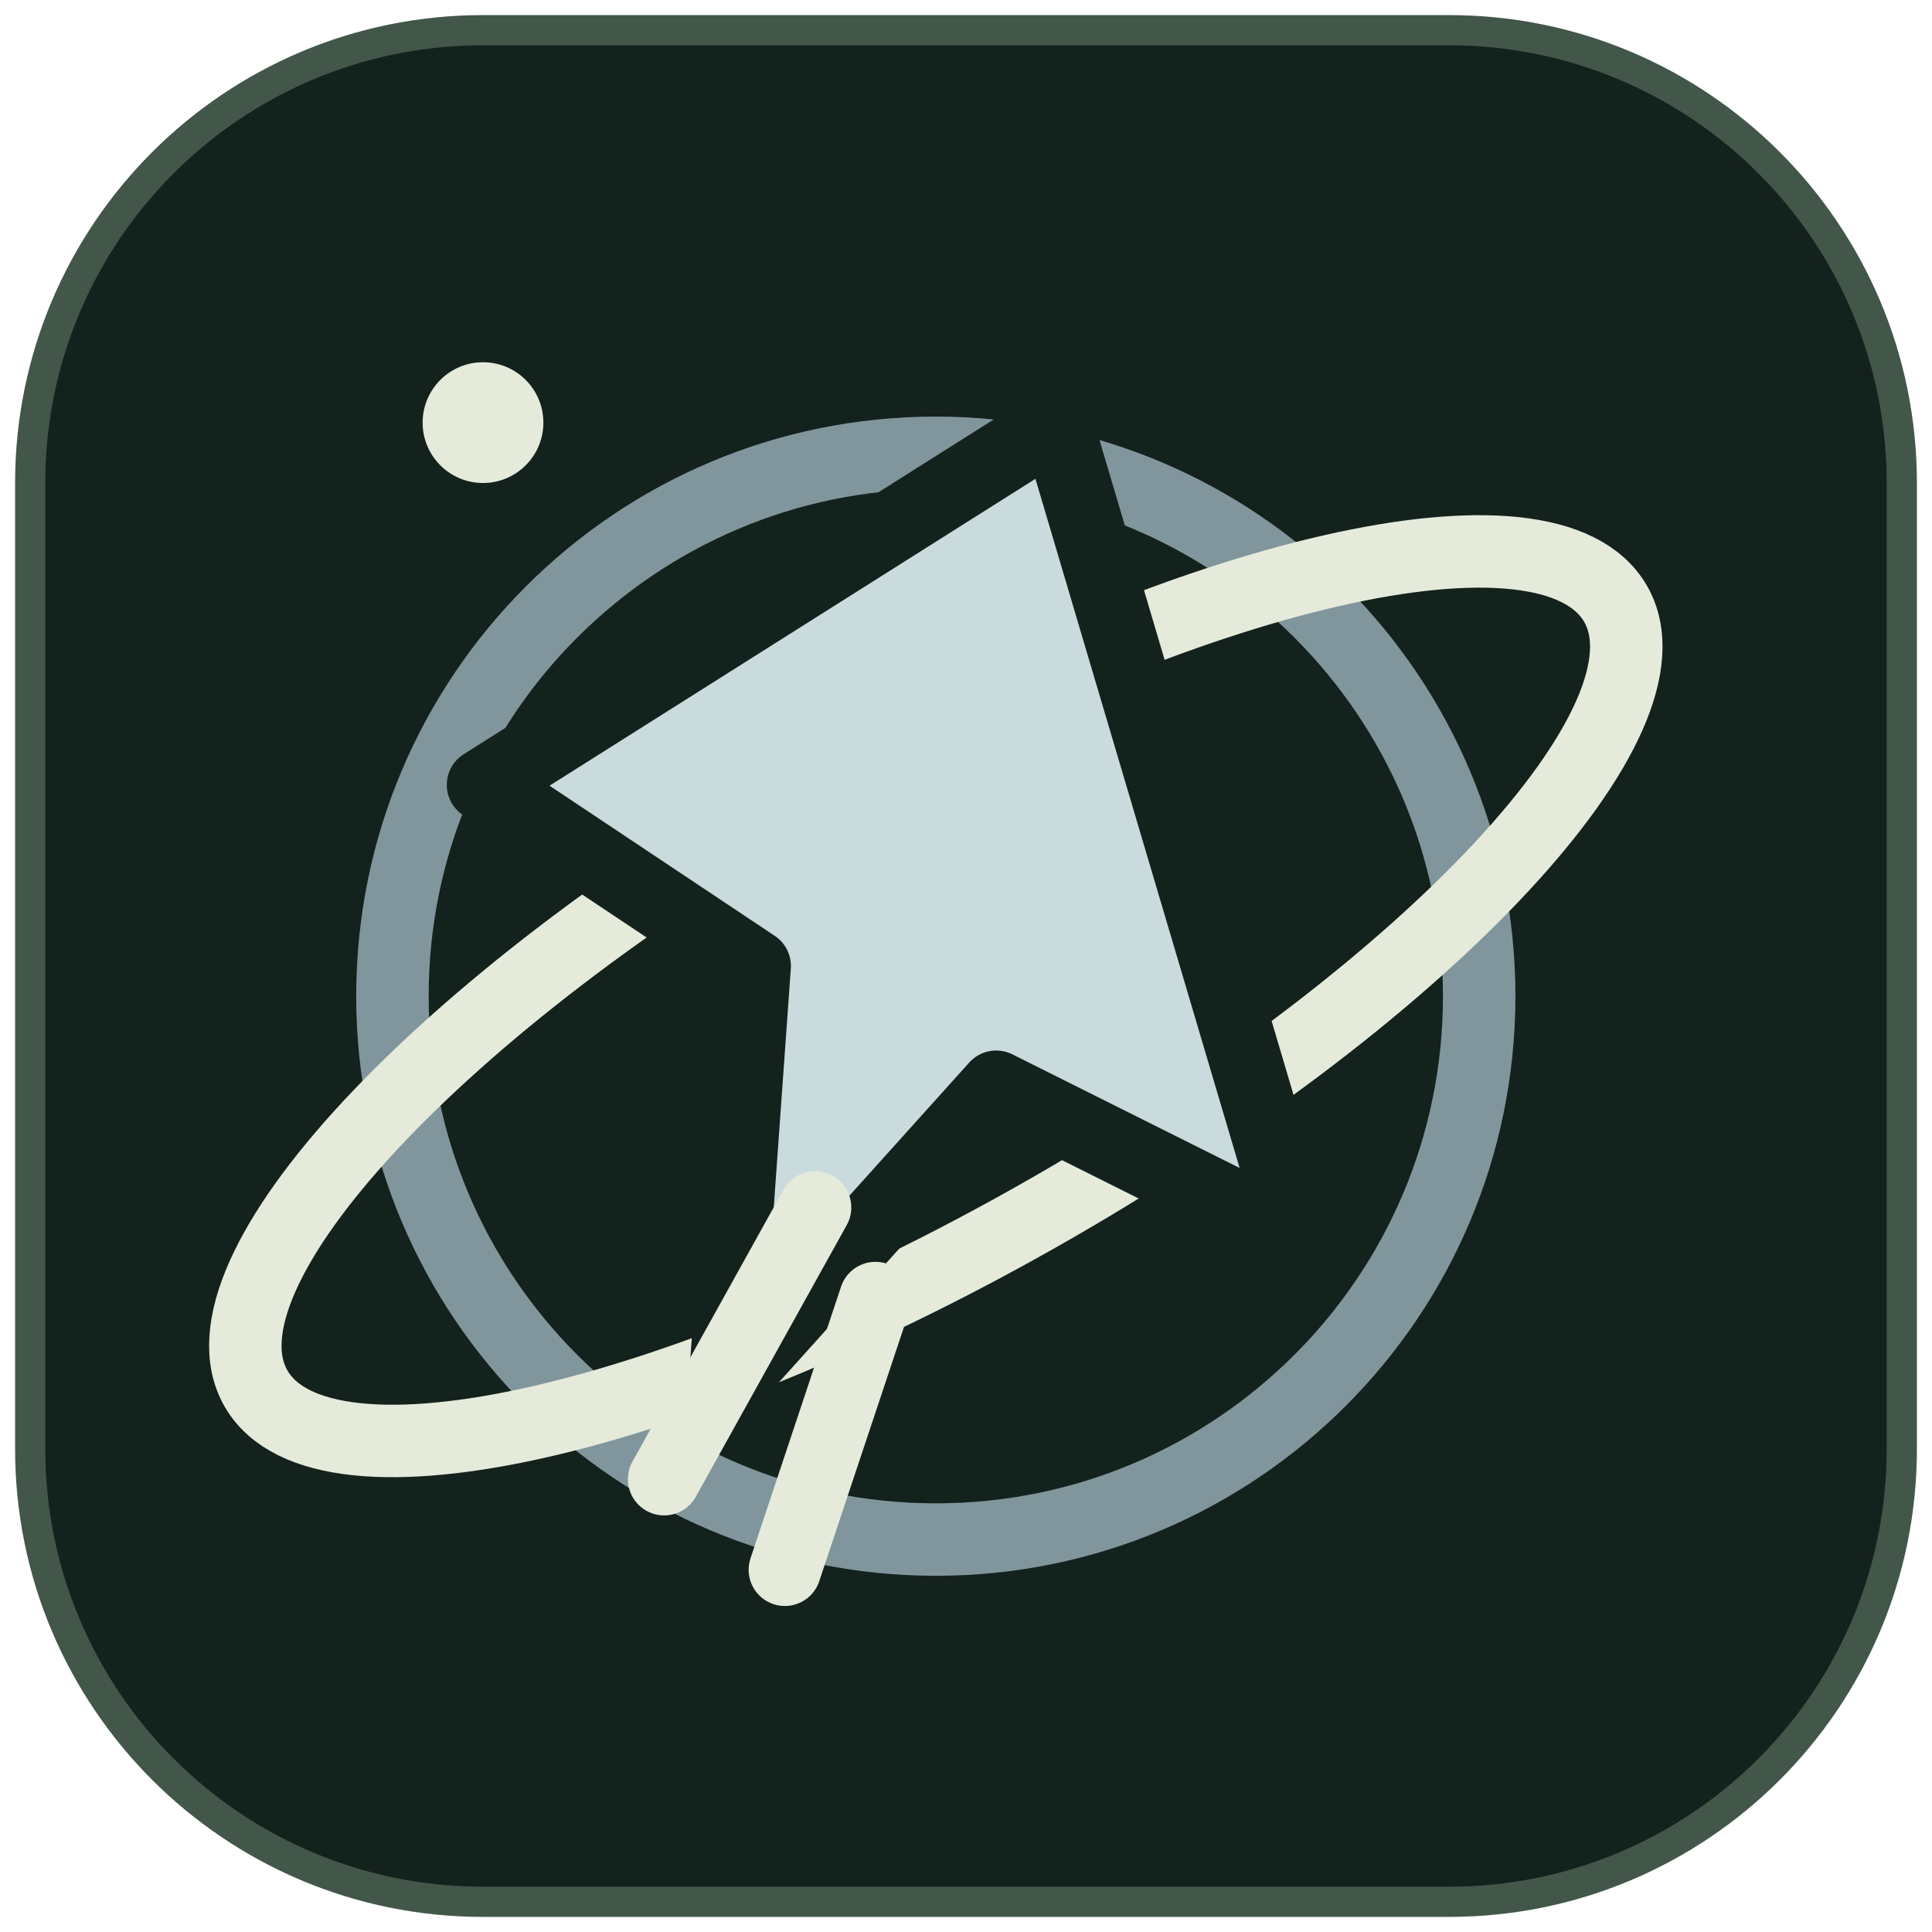
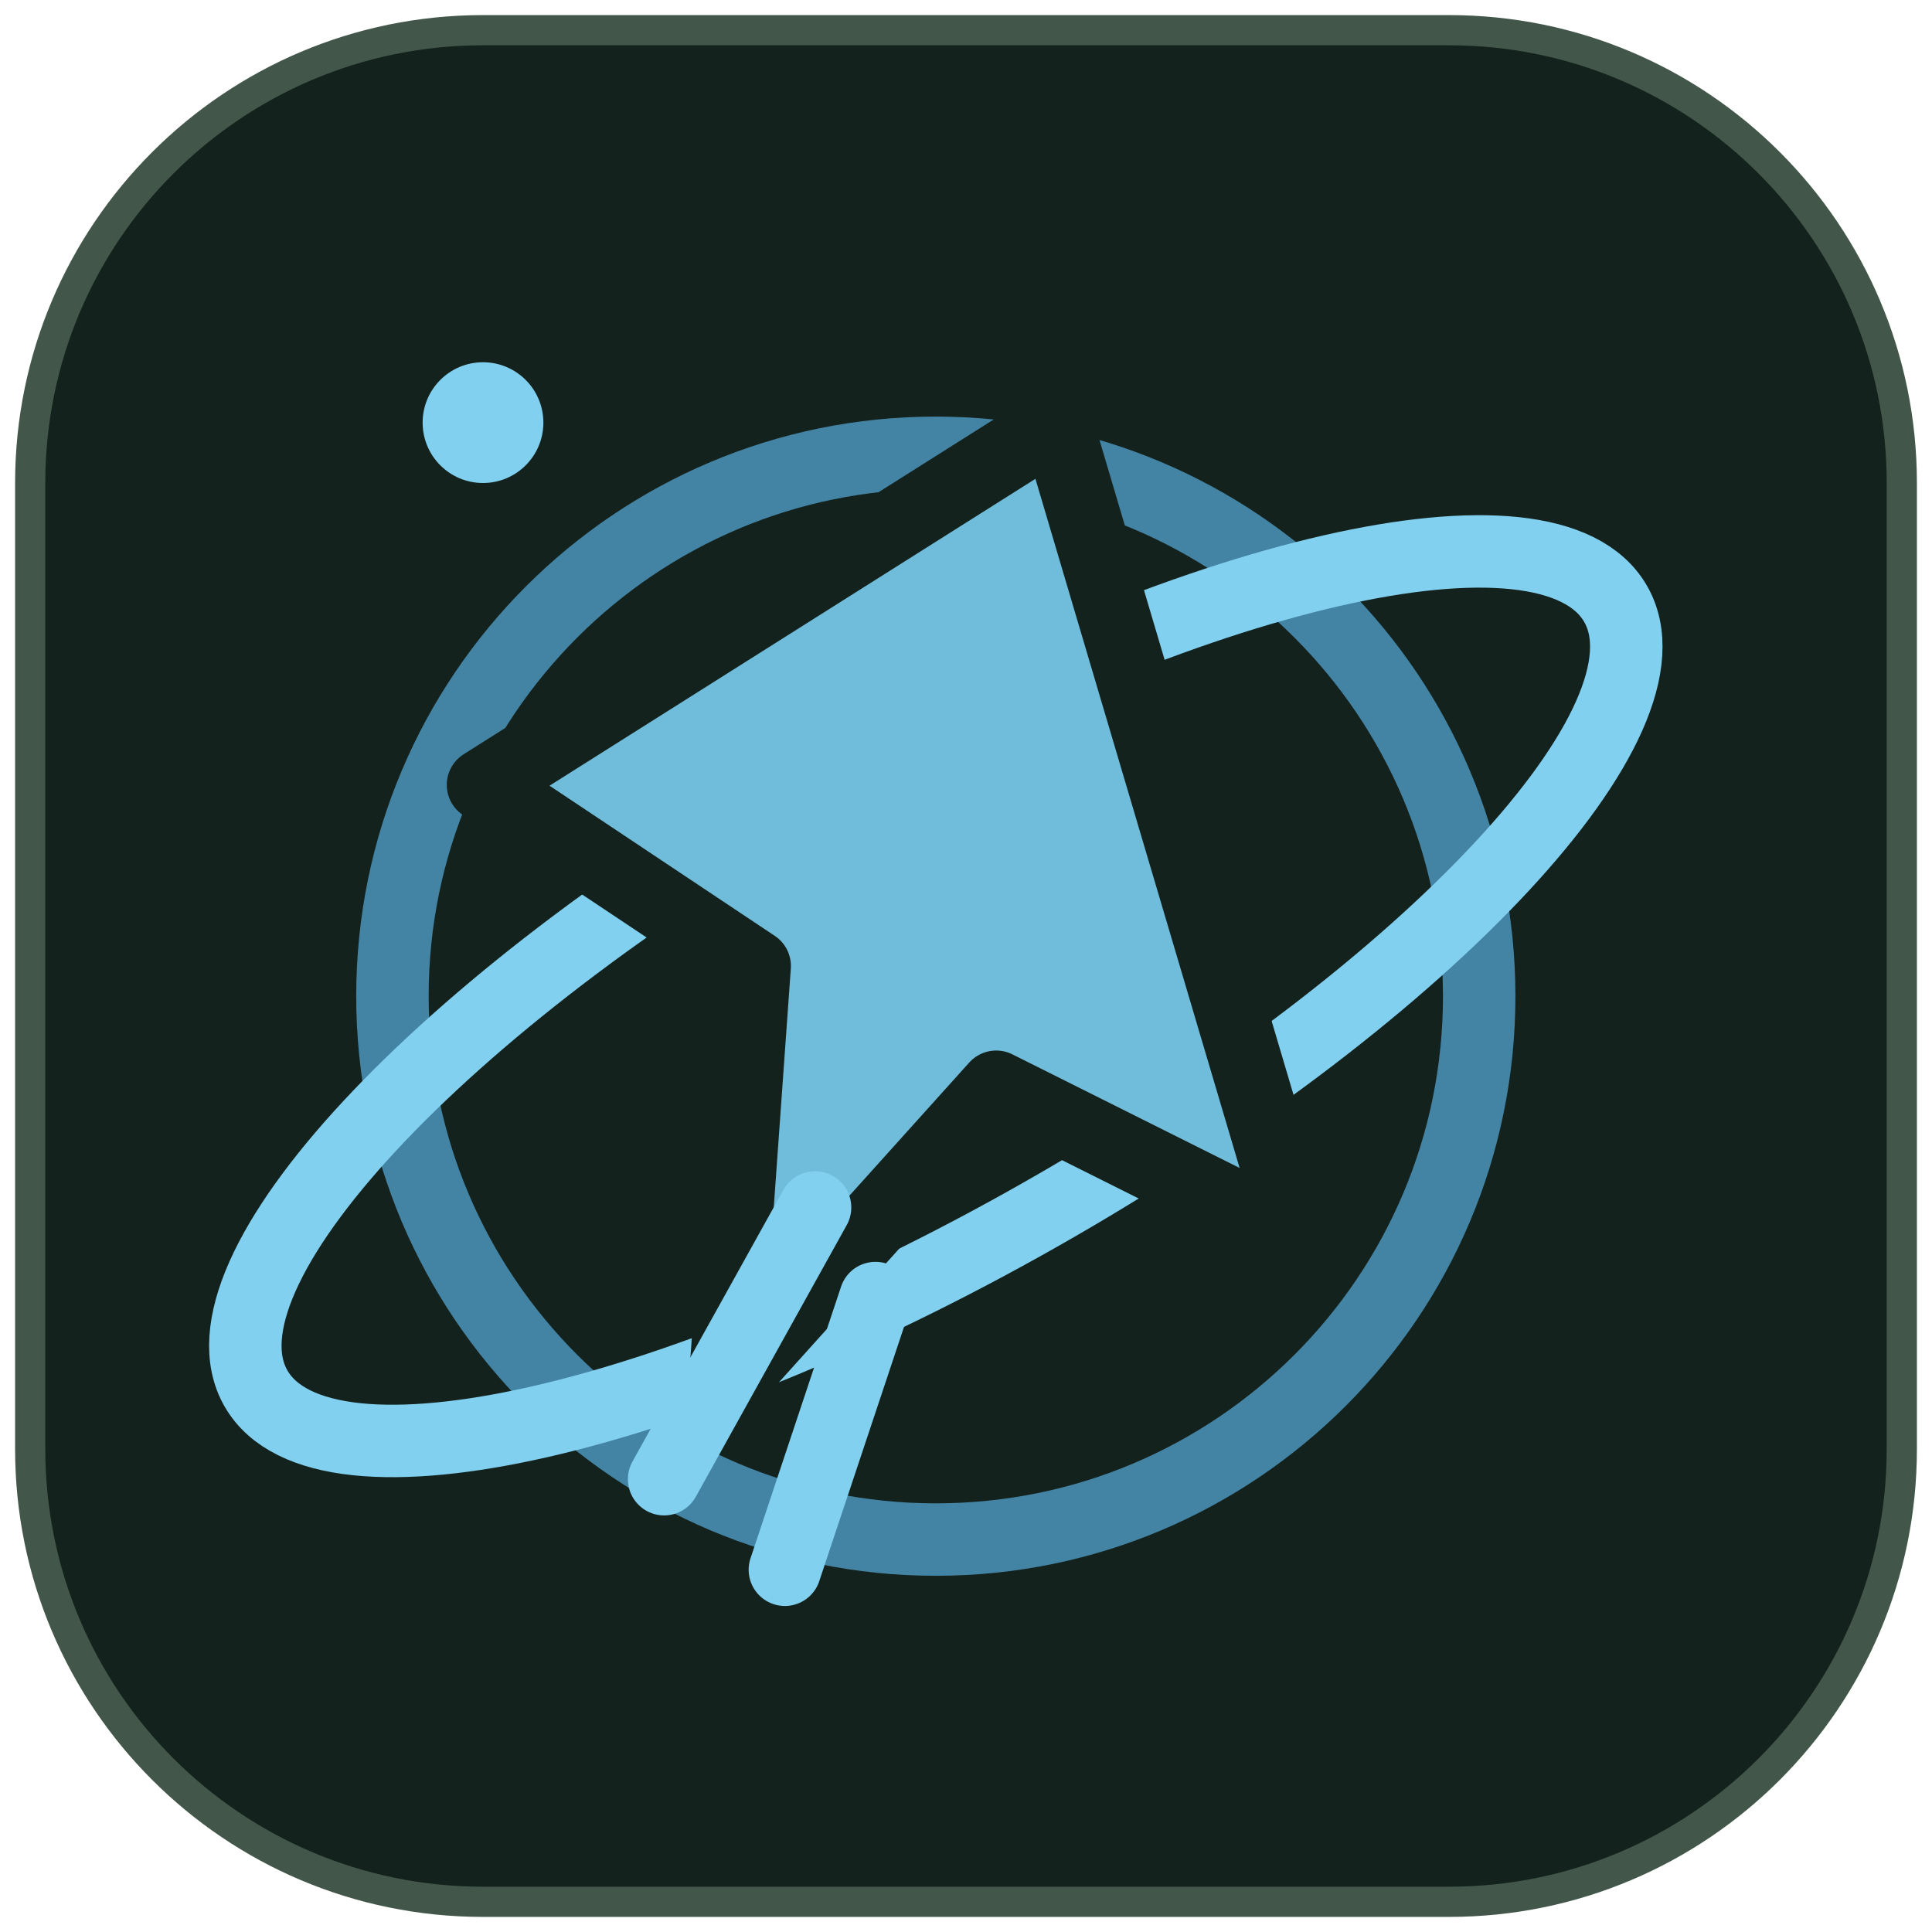
<svg xmlns="http://www.w3.org/2000/svg" viewBox="0 0 64 64" fill="none">
  <rect x="1" y="1" width="62" height="62" rx="15" fill="#14221e" stroke="#42574a" />
-   <g stroke="#e5eadb" stroke-width="2.4" stroke-linecap="round" stroke-linejoin="round">
-     <circle cx="31" cy="33" r="18" stroke="#81969c" />
+   <g stroke="#82d0ef" stroke-width="2.4" stroke-linecap="round" stroke-linejoin="round">
+     <circle cx="31" cy="33" r="18" stroke="#4383a3" />
    <ellipse cx="31" cy="33" rx="26" ry="8" transform="rotate(-30 31 33)" />
-     <path d="m35 14 8 27-10-5-9 10 1-14-9-6z" fill="#cadbde" stroke="#14221e" />
+     <path d="m35 14 8 27-10-5-9 10 1-14-9-6z" fill="#70bddb" stroke="#14221e" />
    <path d="m27 40-5 9m7-6-3 9" />
-     <circle cx="16" cy="14" r="2" fill="#e5eadb" stroke="none" />
+     <circle cx="16" cy="14" r="2" fill="#82d0ef" stroke="none" />
  </g>
</svg>
